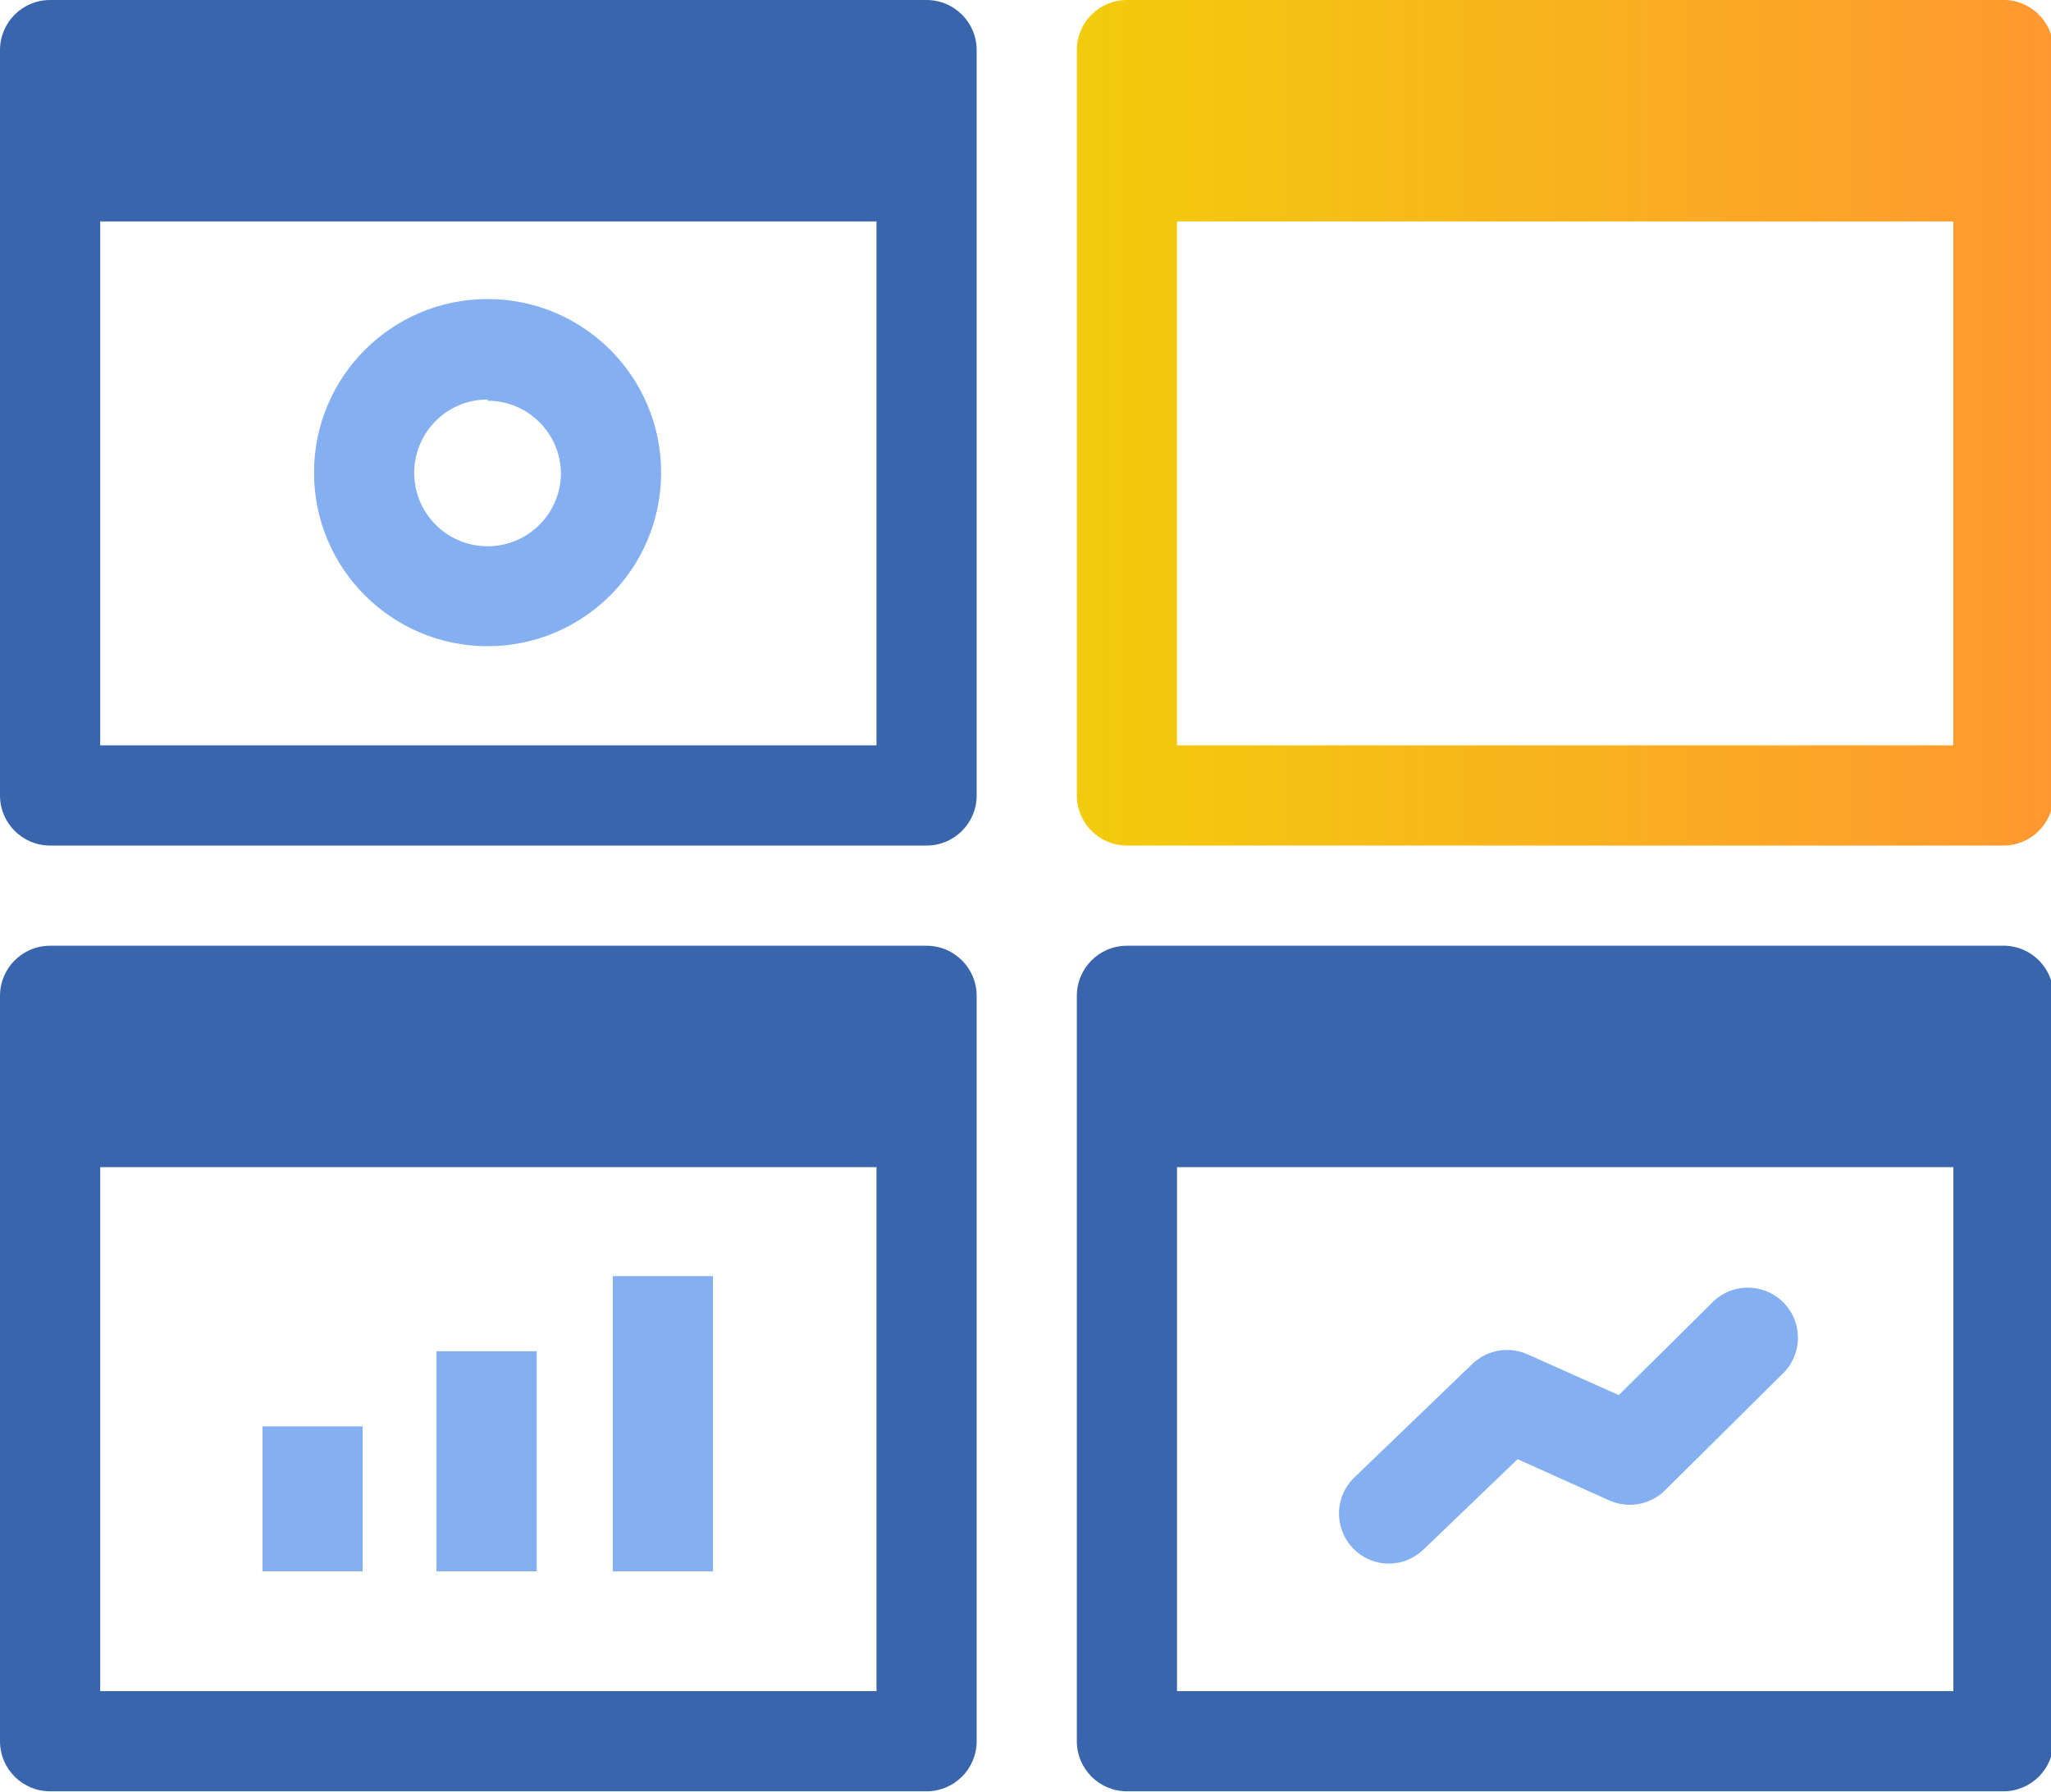
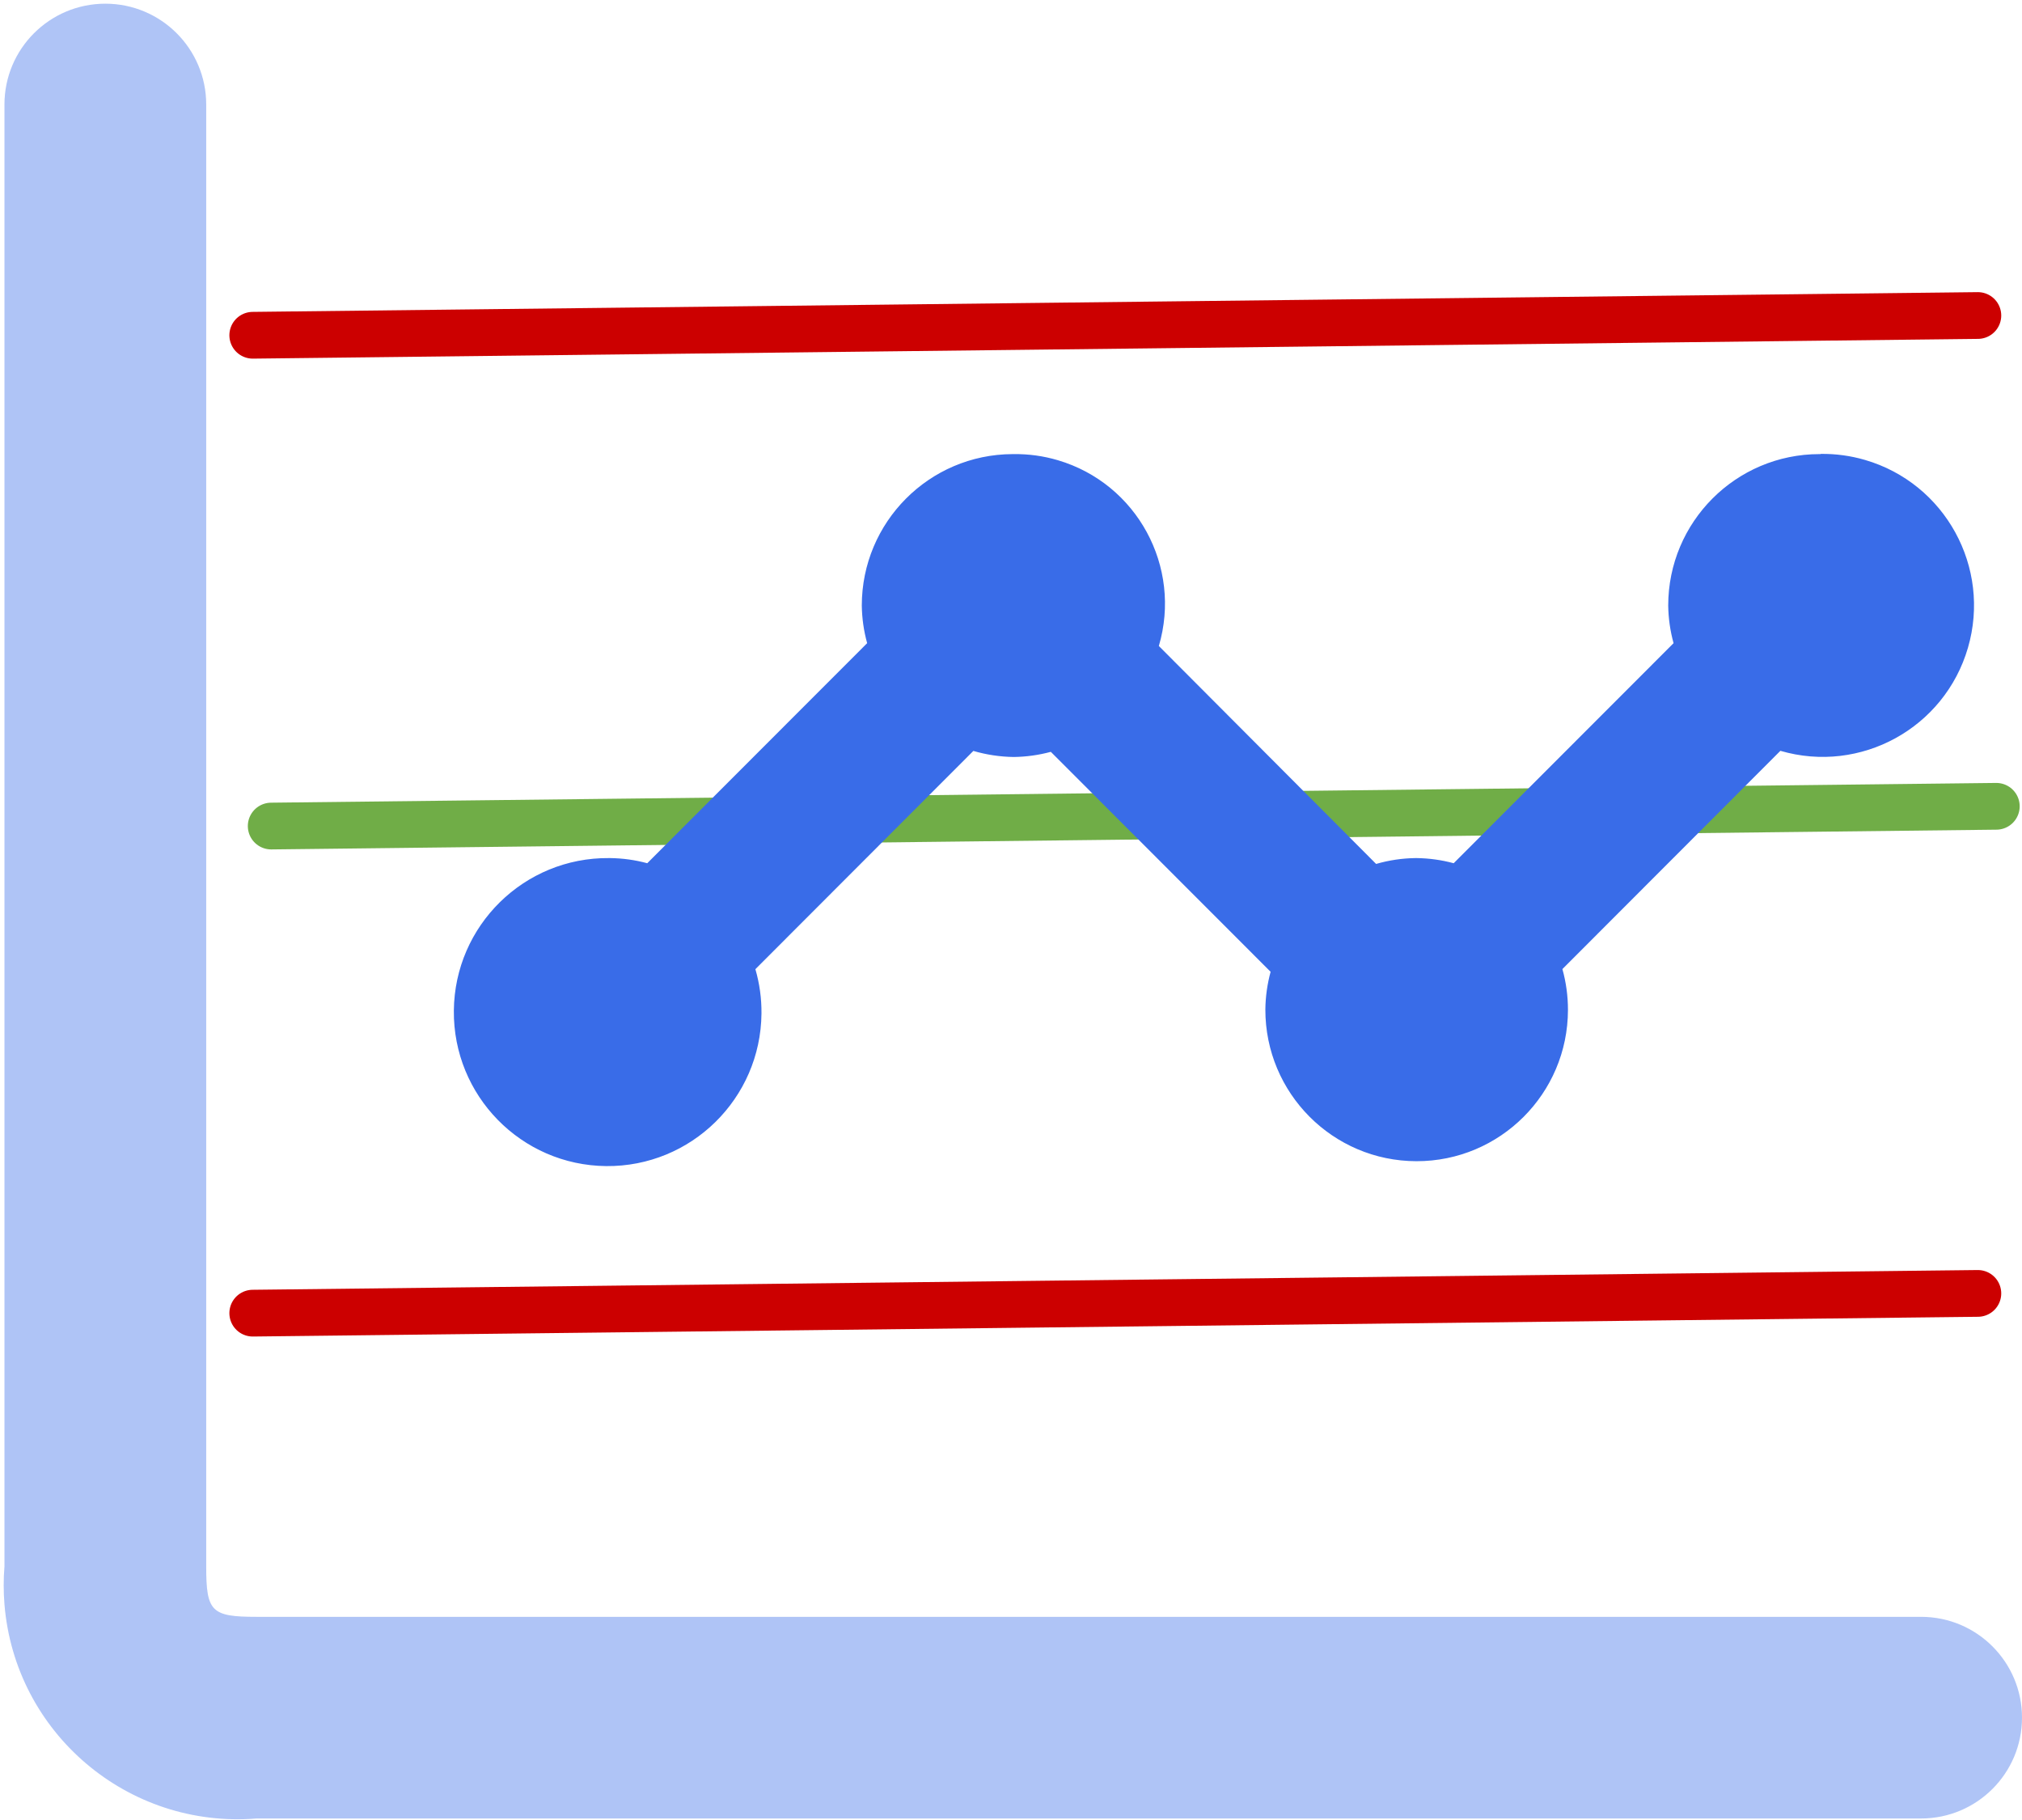
- <svg xmlns="http://www.w3.org/2000/svg" viewBox="0 0 81.9 71.52">
+ <svg xmlns="http://www.w3.org/2000/svg" width="548" height="493" overflow="hidden">
  <defs>
-     <style>.cls-1{fill:#84aff1;}.cls-2{fill:#3865ab;}.cls-3{fill:url(#linear-gradient);}</style>
-     <linearGradient id="linear-gradient" x1="42.95" y1="16.88" x2="81.9" y2="16.88" gradientUnits="userSpaceOnUse">
-       <stop offset="0" stop-color="#f2cc0c" />
-       <stop offset="1" stop-color="#ff9830" />
-     </linearGradient>
+     <clipPath id="clip0">
+       <rect x="333" y="81" width="548" height="493" />
+     </clipPath>
  </defs>
-   <g id="Layer_2" data-name="Layer 2">
-     <g id="Layer_1-2" data-name="Layer 1">
-       <path class="cls-1" d="M55.46,62.43A2,2,0,0,1,54.07,59l4.72-4.54a2,2,0,0,1,2.2-.39l3.65,1.63,3.68-3.64a2,2,0,1,1,2.81,2.84l-4.64,4.6a2,2,0,0,1-2.22.41L60.6,58.26l-3.76,3.61A2,2,0,0,1,55.46,62.43Z" />
-       <path class="cls-2" d="M37,0H2A2,2,0,0,0,0,2V31.76a2,2,0,0,0,2,2H37a2,2,0,0,0,2-2V2A2,2,0,0,0,37,0ZM4,29.76V8.84H35V29.76Z" />
-       <path class="cls-3" d="M79.9,0H45a2,2,0,0,0-2,2V31.76a2,2,0,0,0,2,2h35a2,2,0,0,0,2-2V2A2,2,0,0,0,79.9,0ZM47,29.76V8.84h31V29.76Z" />
-       <path class="cls-2" d="M37,37.76H2a2,2,0,0,0-2,2V69.52a2,2,0,0,0,2,2H37a2,2,0,0,0,2-2V39.76A2,2,0,0,0,37,37.76ZM4,67.52V46.6H35V67.52Z" />
-       <path class="cls-2" d="M79.9,37.76H45a2,2,0,0,0-2,2V69.52a2,2,0,0,0,2,2h35a2,2,0,0,0,2-2V39.76A2,2,0,0,0,79.9,37.76ZM47,67.52V46.6h31V67.52Z" />
-       <rect class="cls-1" x="10.48" y="56.95" width="4" height="5.79" />
-       <rect class="cls-1" x="17.43" y="53.95" width="4" height="8.79" />
-       <rect class="cls-1" x="24.47" y="50.95" width="4" height="11.79" />
-       <path class="cls-1" d="M19.47,25.8a6.93,6.93,0,1,1,6.93-6.92A6.93,6.93,0,0,1,19.47,25.8Zm0-9.85a2.93,2.93,0,1,0,2.93,2.93A2.93,2.93,0,0,0,19.47,16Z" />
-     </g>
+   <g clip-path="url(#clip0)" transform="translate(-333 -81)">
+     <path d="M0 0 467.538 5.351" stroke="#70AD47" stroke-width="12.667" stroke-linecap="round" stroke-miterlimit="8" fill="none" fill-rule="evenodd" transform="matrix(1 0 0 -1 406.5 304.851)" />
+     <path d="M853.66 573.789 402.557 573.789C367.641 576.62 337.04 550.629 334.208 515.736 333.931 512.325 333.931 508.896 334.208 505.485L334.208 109.322C334.208 94.232 346.448 82 361.547 82 376.647 82 388.887 94.232 388.887 109.322L388.887 505.485C388.887 517.752 390.281 519.146 402.557 519.146L853.66 519.146C868.76 519.146 881 531.378 881 546.468 881 561.557 868.76 573.789 853.66 573.789Z" fill="#396CE8" fill-rule="evenodd" fill-opacity="0.4" />
+     <path d="M826.396 204.058 826.122 204.058C803.476 204.058 785.118 222.438 785.118 245.11 785.166 248.552 785.653 251.973 786.567 255.291L726.974 314.926C723.692 314.041 720.312 313.572 716.914 313.53L716.64 313.53C713.023 313.577 709.428 314.111 705.952 315.117L647.07 256.057C653.397 234.587 641.142 212.047 619.697 205.712 615.805 204.562 611.763 204.005 607.705 204.058L607.432 204.058C584.839 204.134 566.564 222.491 566.564 245.11 566.613 248.552 567.1 251.973 568.013 255.291L508.42 314.926C505.138 314.041 501.759 313.572 498.36 313.53L498.087 313.53C475.064 313.309 456.222 331.815 456.002 354.864 455.782 377.913 474.266 396.777 497.289 396.998 520.311 397.219 539.153 378.713 539.374 355.664 539.413 351.595 538.857 347.542 537.725 343.634L596.798 284.492C600.352 285.532 604.031 286.084 607.733 286.135 611.131 286.092 614.511 285.624 617.793 284.739L677.358 344.346C676.454 347.675 675.976 351.105 675.937 354.554 675.9 377.227 694.228 395.636 716.874 395.673 739.52 395.71 757.908 377.361 757.946 354.689 757.952 350.943 757.446 347.215 756.442 343.607L815.516 284.465C837.258 290.807 860.018 278.302 866.353 256.534 872.687 234.767 860.196 211.98 838.454 205.639 834.556 204.501 830.51 203.95 826.45 204.003Z" fill="#396CE8" fill-rule="evenodd" />
+     <path d="M0 0 467.538 5.351" stroke="#CC0000" stroke-width="12.667" stroke-linecap="round" stroke-miterlimit="8" fill="none" fill-rule="evenodd" transform="matrix(1 0 0 -1 401.5 171.851)" />
+     <path d="M0 0 467.538 5.351" stroke="#CC0000" stroke-width="12.667" stroke-linecap="round" stroke-miterlimit="8" fill="none" fill-rule="evenodd" transform="matrix(1 0 0 -1 401.5 436.851)" />
  </g>
</svg>
